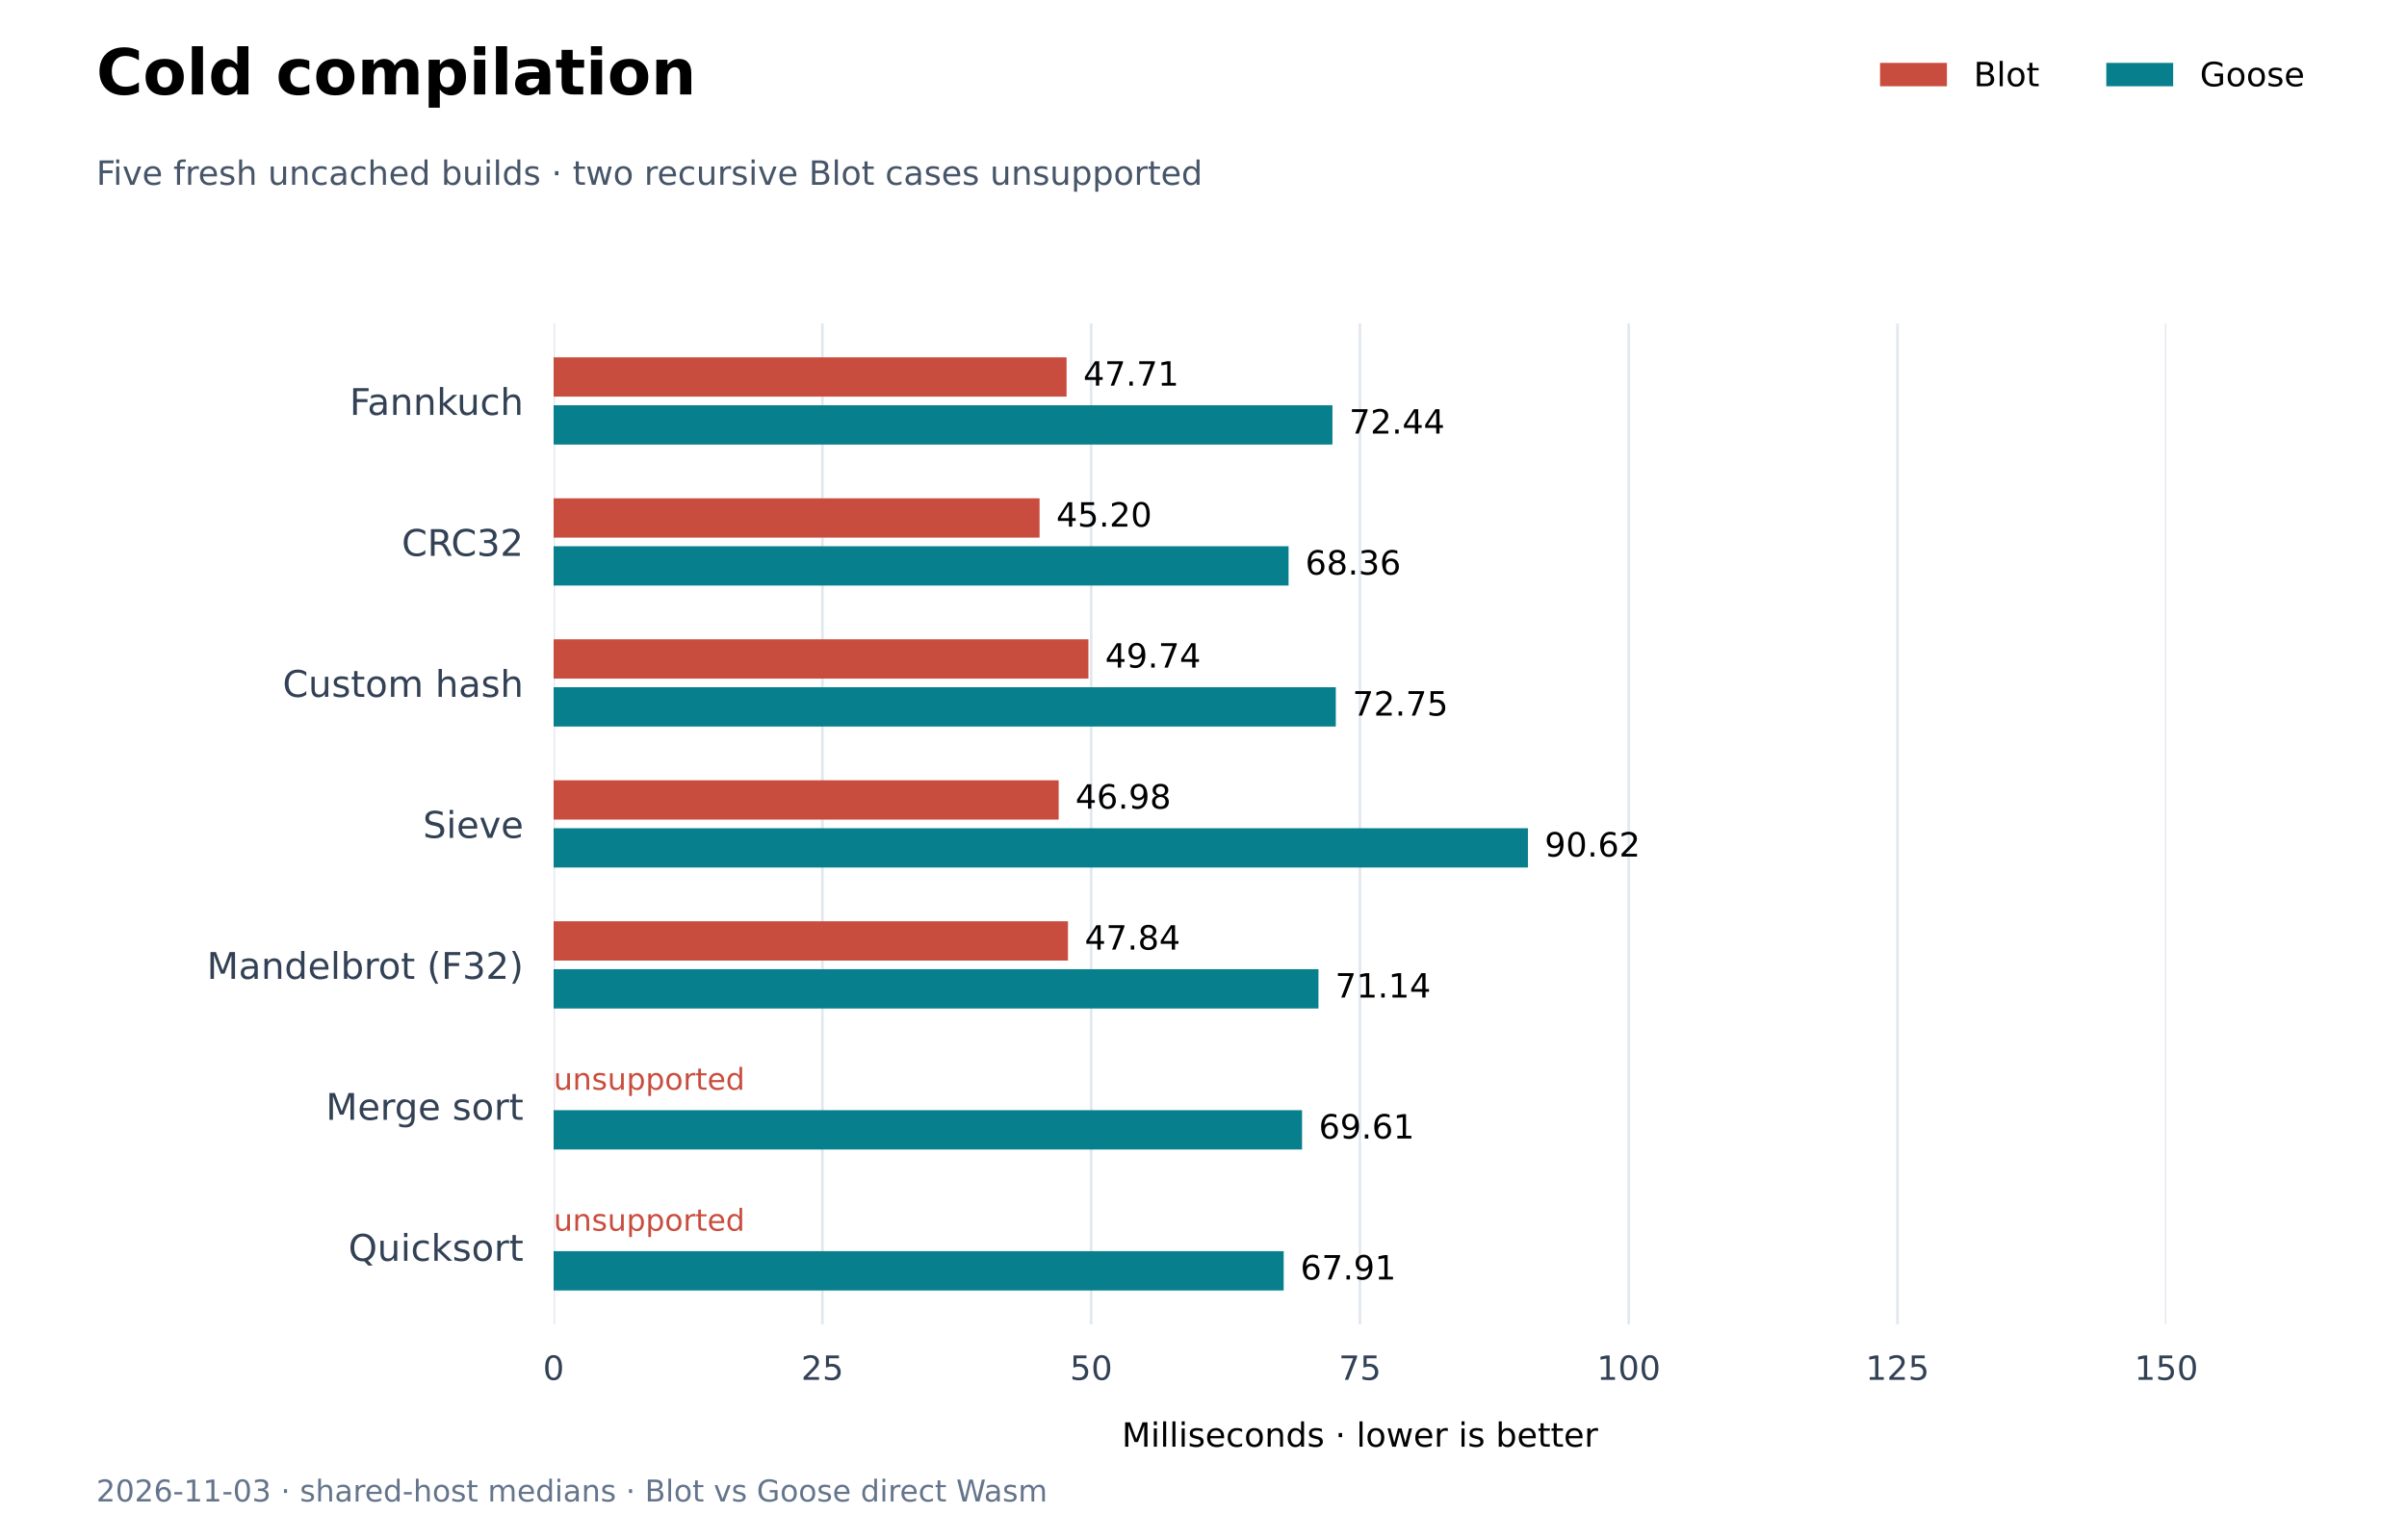
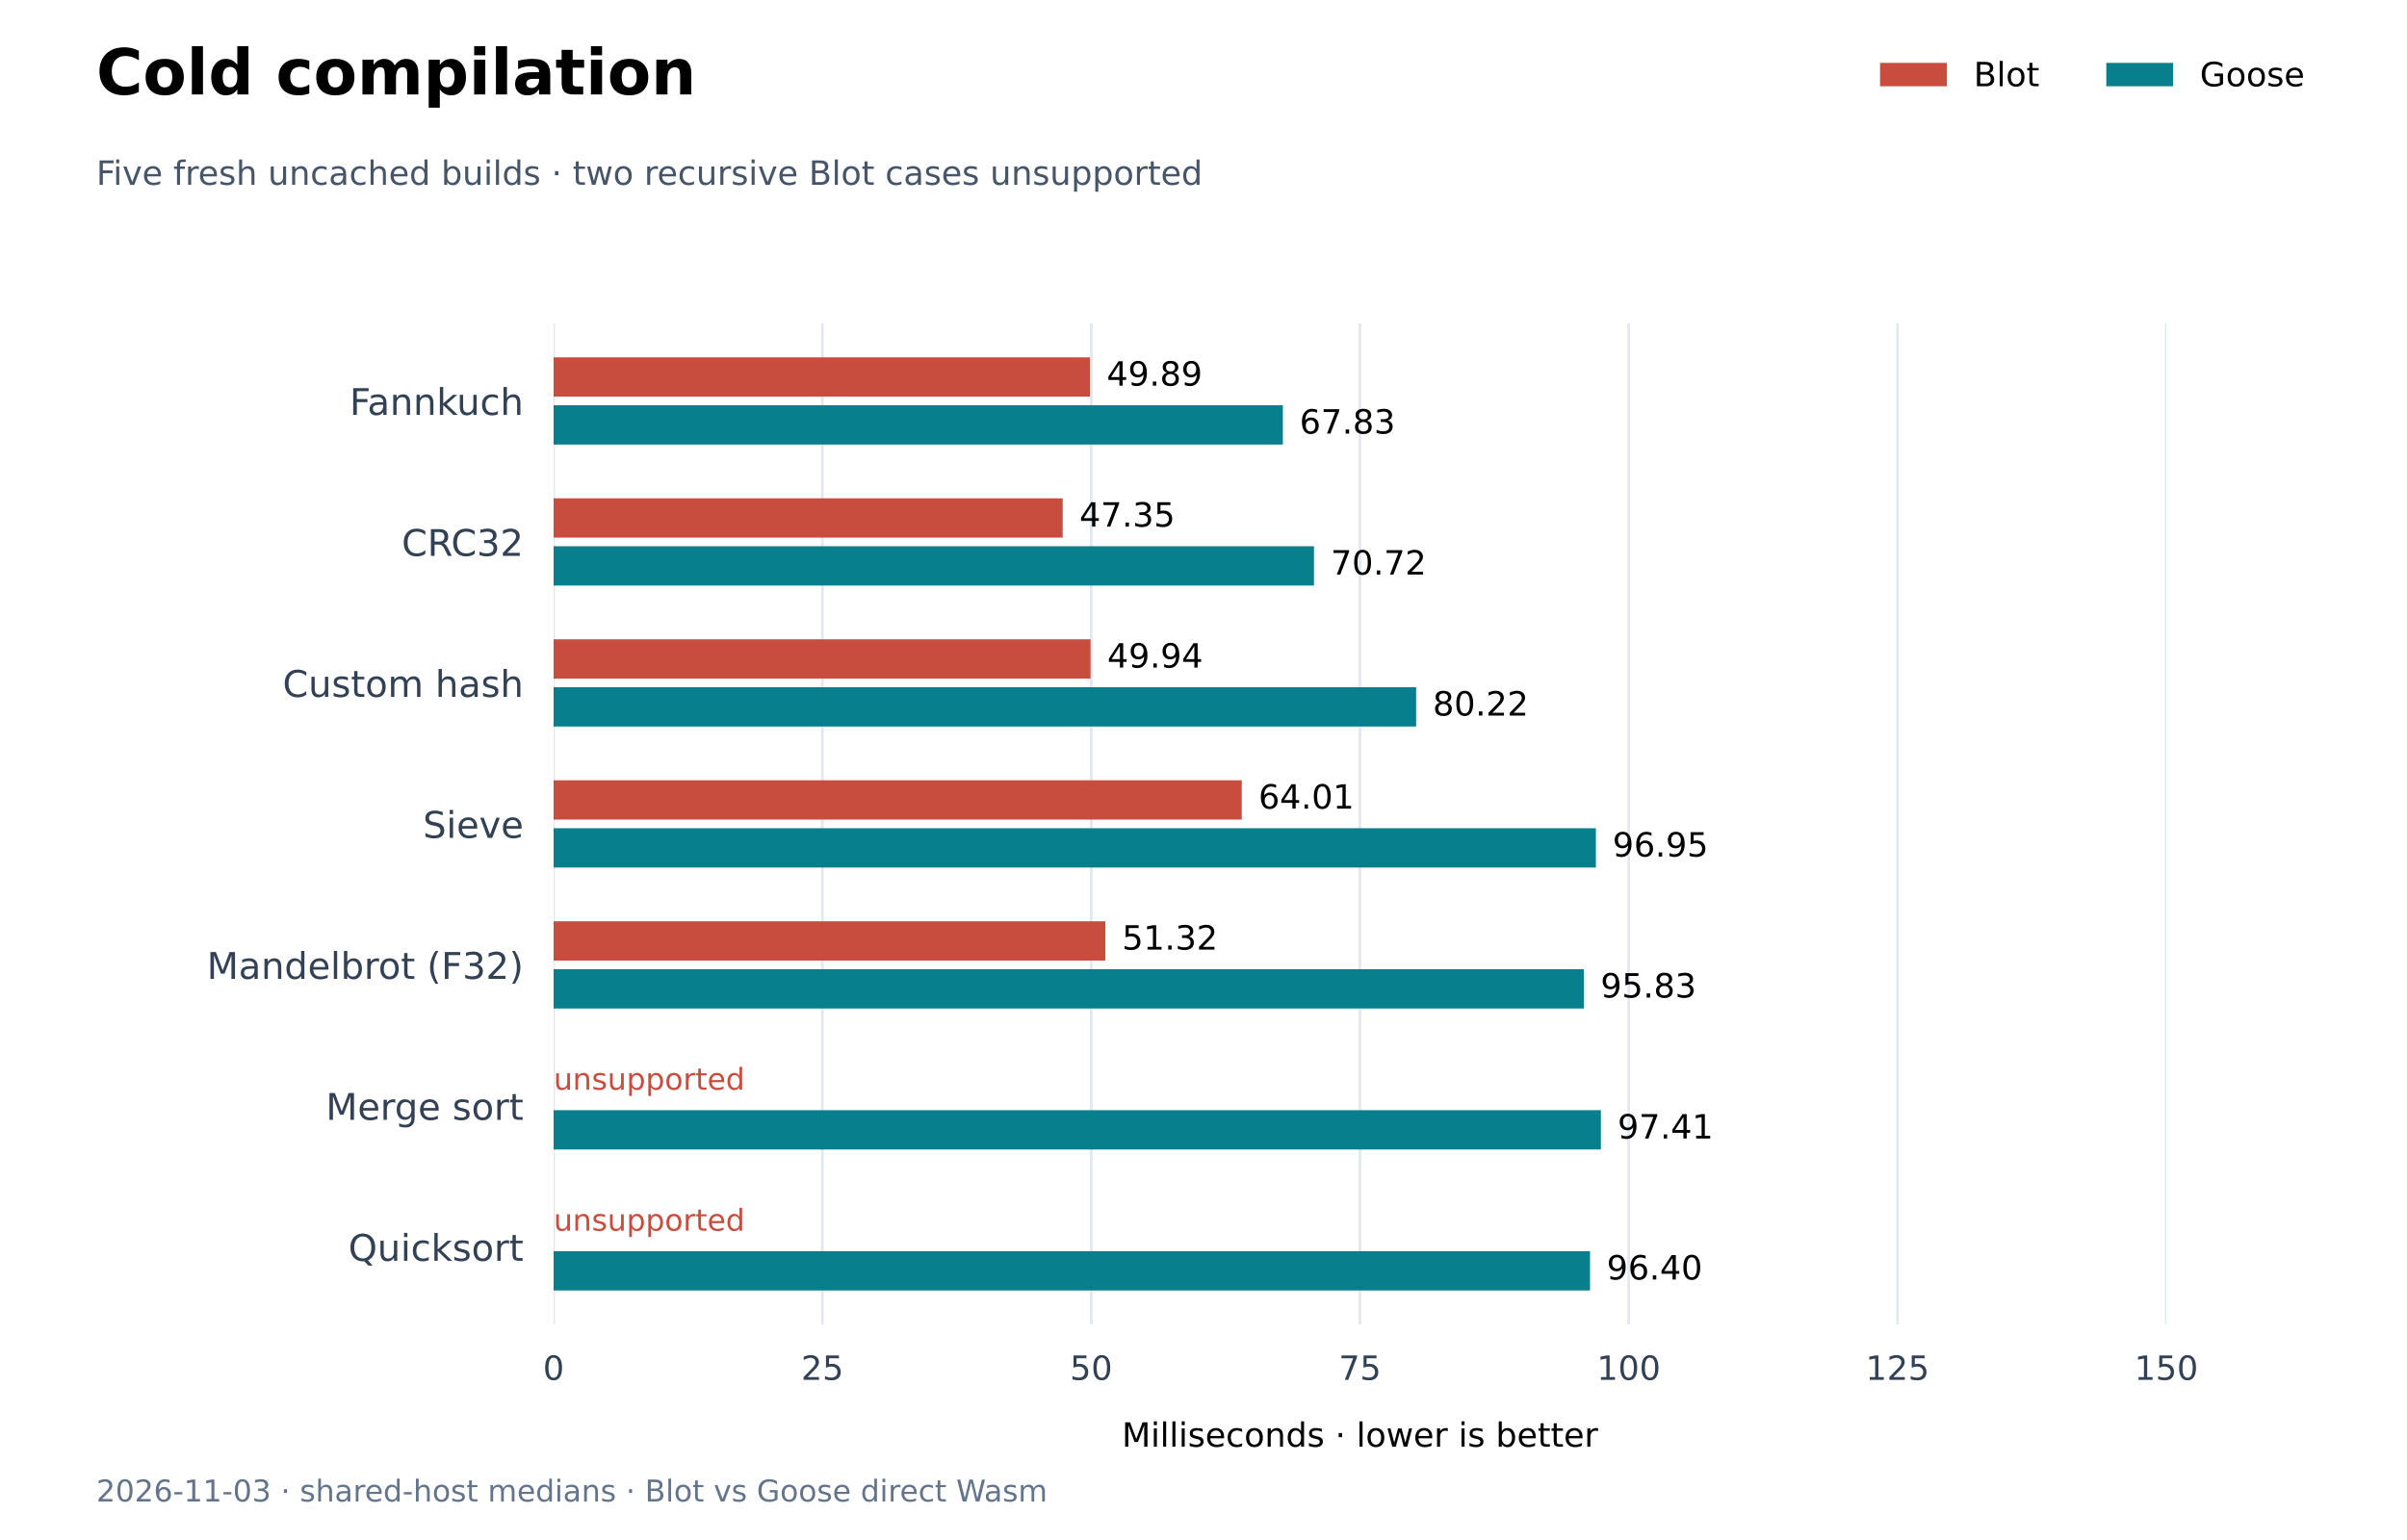
<svg xmlns="http://www.w3.org/2000/svg" width="720pt" height="460.8pt" viewBox="0 0 720 460.8" version="1.1">
  <defs>
    <style type="text/css">
    * {
      stroke-linejoin: round;
      stroke-linecap: butt;
    }
    </style>
  </defs>
  <g id="figure_1">
    <g id="patch_1">
      <path d="M 0 460.8 L 720 460.8 L 720 0 L 0 0 z " style="fill: #ffffff" />
    </g>
    <g id="axes_1">
      <g id="patch_2">
        <path d="M 165.6 396.288 L 648 396.288 L 648 96.768 L 165.6 96.768 z " style="fill: #ffffff" />
      </g>
      <g id="matplotlib.axis_1">
        <g id="xtick_1">
          <g id="line2d_1">
            <path d="M 165.6 396.288 L 165.6 96.768 " clip-path="url(#p71973d074f)" style="fill: none; stroke: #e2e8f0; stroke-width: 0.8; stroke-linecap: square" />
          </g>
          <g id="line2d_2" />
          <g id="text_1">
            <text style="font-size: 10px; font-family: 'DejaVu Sans', 'Bitstream Vera Sans', 'Computer Modern Sans Serif', 'Lucida Grande', 'Verdana', 'Geneva', 'Lucid', 'Arial', 'Helvetica', 'Avant Garde', sans-serif; text-anchor: middle; fill: #334155" x="165.6" y="412.886" transform="rotate(-0 165.6 412.8857)">0</text>
          </g>
        </g>
        <g id="xtick_2">
          <g id="line2d_3">
            <path d="M 246 396.288 L 246 96.768 " clip-path="url(#p71973d074f)" style="fill: none; stroke: #e2e8f0; stroke-width: 0.8; stroke-linecap: square" />
          </g>
          <g id="line2d_4" />
          <g id="text_2">
            <text style="font-size: 10px; font-family: 'DejaVu Sans', 'Bitstream Vera Sans', 'Computer Modern Sans Serif', 'Lucida Grande', 'Verdana', 'Geneva', 'Lucid', 'Arial', 'Helvetica', 'Avant Garde', sans-serif; text-anchor: middle; fill: #334155" x="246" y="412.886" transform="rotate(-0 246 412.8857)">25</text>
          </g>
        </g>
        <g id="xtick_3">
          <g id="line2d_5">
            <path d="M 326.4 396.288 L 326.4 96.768 " clip-path="url(#p71973d074f)" style="fill: none; stroke: #e2e8f0; stroke-width: 0.8; stroke-linecap: square" />
          </g>
          <g id="line2d_6" />
          <g id="text_3">
            <text style="font-size: 10px; font-family: 'DejaVu Sans', 'Bitstream Vera Sans', 'Computer Modern Sans Serif', 'Lucida Grande', 'Verdana', 'Geneva', 'Lucid', 'Arial', 'Helvetica', 'Avant Garde', sans-serif; text-anchor: middle; fill: #334155" x="326.4" y="412.886" transform="rotate(-0 326.4 412.8857)">50</text>
          </g>
        </g>
        <g id="xtick_4">
          <g id="line2d_7">
            <path d="M 406.8 396.288 L 406.8 96.768 " clip-path="url(#p71973d074f)" style="fill: none; stroke: #e2e8f0; stroke-width: 0.8; stroke-linecap: square" />
          </g>
          <g id="line2d_8" />
          <g id="text_4">
            <text style="font-size: 10px; font-family: 'DejaVu Sans', 'Bitstream Vera Sans', 'Computer Modern Sans Serif', 'Lucida Grande', 'Verdana', 'Geneva', 'Lucid', 'Arial', 'Helvetica', 'Avant Garde', sans-serif; text-anchor: middle; fill: #334155" x="406.8" y="412.886" transform="rotate(-0 406.8 412.8857)">75</text>
          </g>
        </g>
        <g id="xtick_5">
          <g id="line2d_9">
            <path d="M 487.2 396.288 L 487.2 96.768 " clip-path="url(#p71973d074f)" style="fill: none; stroke: #e2e8f0; stroke-width: 0.8; stroke-linecap: square" />
          </g>
          <g id="line2d_10" />
          <g id="text_5">
            <text style="font-size: 10px; font-family: 'DejaVu Sans', 'Bitstream Vera Sans', 'Computer Modern Sans Serif', 'Lucida Grande', 'Verdana', 'Geneva', 'Lucid', 'Arial', 'Helvetica', 'Avant Garde', sans-serif; text-anchor: middle; fill: #334155" x="487.2" y="412.886" transform="rotate(-0 487.2 412.8857)">100</text>
          </g>
        </g>
        <g id="xtick_6">
          <g id="line2d_11">
            <path d="M 567.6 396.288 L 567.6 96.768 " clip-path="url(#p71973d074f)" style="fill: none; stroke: #e2e8f0; stroke-width: 0.8; stroke-linecap: square" />
          </g>
          <g id="line2d_12" />
          <g id="text_6">
            <text style="font-size: 10px; font-family: 'DejaVu Sans', 'Bitstream Vera Sans', 'Computer Modern Sans Serif', 'Lucida Grande', 'Verdana', 'Geneva', 'Lucid', 'Arial', 'Helvetica', 'Avant Garde', sans-serif; text-anchor: middle; fill: #334155" x="567.6" y="412.886" transform="rotate(-0 567.6 412.8857)">125</text>
          </g>
        </g>
        <g id="xtick_7">
          <g id="line2d_13">
            <path d="M 648 396.288 L 648 96.768 " clip-path="url(#p71973d074f)" style="fill: none; stroke: #e2e8f0; stroke-width: 0.8; stroke-linecap: square" />
          </g>
          <g id="line2d_14" />
          <g id="text_7">
            <text style="font-size: 10px; font-family: 'DejaVu Sans', 'Bitstream Vera Sans', 'Computer Modern Sans Serif', 'Lucida Grande', 'Verdana', 'Geneva', 'Lucid', 'Arial', 'Helvetica', 'Avant Garde', sans-serif; text-anchor: middle; fill: #334155" x="648" y="412.886" transform="rotate(-0 648 412.8857)">150</text>
          </g>
        </g>
        <g id="text_8">
          <text style="font-size: 10px; font-family: 'DejaVu Sans', 'Bitstream Vera Sans', 'Computer Modern Sans Serif', 'Lucida Grande', 'Verdana', 'Geneva', 'Lucid', 'Arial', 'Helvetica', 'Avant Garde', sans-serif; text-anchor: middle" x="406.8" y="432.886" transform="rotate(-0 406.8 432.8864)">Milliseconds · lower is better</text>
        </g>
      </g>
      <g id="matplotlib.axis_2">
        <g id="ytick_1">
          <g id="line2d_15" />
          <g id="text_9">
            <text style="font-size: 11px; font-family: 'DejaVu Sans', 'Bitstream Vera Sans', 'Computer Modern Sans Serif', 'Lucida Grande', 'Verdana', 'Geneva', 'Lucid', 'Arial', 'Helvetica', 'Avant Garde', sans-serif; text-anchor: end; fill: #334155" x="156.6" y="124.149" transform="rotate(-0 156.6 124.1494)">Fannkuch</text>
          </g>
        </g>
        <g id="ytick_2">
          <g id="line2d_16" />
          <g id="text_10">
            <text style="font-size: 11px; font-family: 'DejaVu Sans', 'Bitstream Vera Sans', 'Computer Modern Sans Serif', 'Lucida Grande', 'Verdana', 'Geneva', 'Lucid', 'Arial', 'Helvetica', 'Avant Garde', sans-serif; text-anchor: end; fill: #334155" x="156.6" y="166.335" transform="rotate(-0 156.6 166.3349)">CRC32</text>
          </g>
        </g>
        <g id="ytick_3">
          <g id="line2d_17" />
          <g id="text_11">
            <text style="font-size: 11px; font-family: 'DejaVu Sans', 'Bitstream Vera Sans', 'Computer Modern Sans Serif', 'Lucida Grande', 'Verdana', 'Geneva', 'Lucid', 'Arial', 'Helvetica', 'Avant Garde', sans-serif; text-anchor: end; fill: #334155" x="156.6" y="208.521" transform="rotate(-0 156.6 208.5212)">Custom hash</text>
          </g>
        </g>
        <g id="ytick_4">
          <g id="line2d_18" />
          <g id="text_12">
            <text style="font-size: 11px; font-family: 'DejaVu Sans', 'Bitstream Vera Sans', 'Computer Modern Sans Serif', 'Lucida Grande', 'Verdana', 'Geneva', 'Lucid', 'Arial', 'Helvetica', 'Avant Garde', sans-serif; text-anchor: end; fill: #334155" x="156.6" y="250.707" transform="rotate(-0 156.6 250.7071)">Sieve</text>
          </g>
        </g>
        <g id="ytick_5">
          <g id="line2d_19" />
          <g id="text_13">
            <text style="font-size: 11px; font-family: 'DejaVu Sans', 'Bitstream Vera Sans', 'Computer Modern Sans Serif', 'Lucida Grande', 'Verdana', 'Geneva', 'Lucid', 'Arial', 'Helvetica', 'Avant Garde', sans-serif; text-anchor: end; fill: #334155" x="156.6" y="292.893" transform="rotate(-0 156.6 292.8931)">Mandelbrot (F32)</text>
          </g>
        </g>
        <g id="ytick_6">
          <g id="line2d_20" />
          <g id="text_14">
            <text style="font-size: 11px; font-family: 'DejaVu Sans', 'Bitstream Vera Sans', 'Computer Modern Sans Serif', 'Lucida Grande', 'Verdana', 'Geneva', 'Lucid', 'Arial', 'Helvetica', 'Avant Garde', sans-serif; text-anchor: end; fill: #334155" x="156.6" y="335.079" transform="rotate(-0 156.6 335.0785)">Merge sort</text>
          </g>
        </g>
        <g id="ytick_7">
          <g id="line2d_21" />
          <g id="text_15">
            <text style="font-size: 11px; font-family: 'DejaVu Sans', 'Bitstream Vera Sans', 'Computer Modern Sans Serif', 'Lucida Grande', 'Verdana', 'Geneva', 'Lucid', 'Arial', 'Helvetica', 'Avant Garde', sans-serif; text-anchor: end; fill: #334155" x="156.6" y="377.265" transform="rotate(-0 156.6 377.2649)">Quicksort</text>
          </g>
        </g>
      </g>
      <g id="patch_3">
-         <path d="M 165.6 106.918 L 319.04 106.918 L 319.04 118.679 L 165.6 118.679 z " clip-path="url(#p71973d074f)" style="fill: #c94d3f" />
+         <path d="M 165.6 106.918 L 326.054 106.918 L 326.054 118.679 L 165.6 118.679 z " clip-path="url(#p71973d074f)" style="fill: #c94d3f" />
      </g>
      <g id="patch_4">
-         <path d="M 165.6 149.104 L 310.962 149.104 L 310.962 160.865 L 165.6 160.865 z " clip-path="url(#p71973d074f)" style="fill: #c94d3f" />
+         <path d="M 165.6 149.104 L 317.881 149.104 L 317.881 160.865 L 165.6 160.865 z " clip-path="url(#p71973d074f)" style="fill: #c94d3f" />
      </g>
      <g id="patch_5">
-         <path d="M 165.6 191.29 L 325.577 191.29 L 325.577 203.051 L 165.6 203.051 z " clip-path="url(#p71973d074f)" style="fill: #c94d3f" />
+         <path d="M 165.6 191.29 L 326.213 191.29 L 326.213 203.051 L 165.6 203.051 z " clip-path="url(#p71973d074f)" style="fill: #c94d3f" />
      </g>
      <g id="patch_6">
-         <path d="M 165.6 233.476 L 316.683 233.476 L 316.683 245.237 L 165.6 245.237 z " clip-path="url(#p71973d074f)" style="fill: #c94d3f" />
+         <path d="M 165.6 233.476 L 371.447 233.476 L 371.447 245.237 L 165.6 245.237 z " clip-path="url(#p71973d074f)" style="fill: #c94d3f" />
      </g>
      <g id="patch_7">
-         <path d="M 165.6 275.662 L 319.461 275.662 L 319.461 287.423 L 165.6 287.423 z " clip-path="url(#p71973d074f)" style="fill: #c94d3f" />
+         <path d="M 165.6 275.662 L 330.647 275.662 L 330.647 287.423 L 165.6 287.423 z " clip-path="url(#p71973d074f)" style="fill: #c94d3f" />
      </g>
      <g id="patch_8">
-         <path d="M 165.6 121.261 L 398.568 121.261 L 398.568 133.023 L 165.6 133.023 z " clip-path="url(#p71973d074f)" style="fill: #087f8c" />
+         <path d="M 165.6 121.261 L 383.743 121.261 L 383.743 133.023 L 165.6 133.023 z " clip-path="url(#p71973d074f)" style="fill: #087f8c" />
      </g>
      <g id="patch_9">
-         <path d="M 165.6 163.447 L 385.448 163.447 L 385.448 175.208 L 165.6 175.208 z " clip-path="url(#p71973d074f)" style="fill: #087f8c" />
+         <path d="M 165.6 163.447 L 393.046 163.447 L 393.046 175.208 L 165.6 175.208 z " clip-path="url(#p71973d074f)" style="fill: #087f8c" />
      </g>
      <g id="patch_10">
-         <path d="M 165.6 205.633 L 399.578 205.633 L 399.578 217.394 L 165.6 217.394 z " clip-path="url(#p71973d074f)" style="fill: #087f8c" />
+         <path d="M 165.6 205.633 L 423.603 205.633 L 423.603 217.394 L 165.6 217.394 z " clip-path="url(#p71973d074f)" style="fill: #087f8c" />
      </g>
      <g id="patch_11">
-         <path d="M 165.6 247.819 L 457.046 247.819 L 457.046 259.58 L 165.6 259.58 z " clip-path="url(#p71973d074f)" style="fill: #087f8c" />
+         <path d="M 165.6 247.819 L 477.376 247.819 L 477.376 259.58 L 165.6 259.58 z " clip-path="url(#p71973d074f)" style="fill: #087f8c" />
      </g>
      <g id="patch_12">
-         <path d="M 165.6 290.005 L 394.386 290.005 L 394.386 301.766 L 165.6 301.766 z " clip-path="url(#p71973d074f)" style="fill: #087f8c" />
+         <path d="M 165.6 290.005 L 473.777 290.005 L 473.777 301.766 L 165.6 301.766 z " clip-path="url(#p71973d074f)" style="fill: #087f8c" />
      </g>
      <g id="patch_13">
-         <path d="M 165.6 332.191 L 389.48 332.191 L 389.48 343.952 L 165.6 343.952 z " clip-path="url(#p71973d074f)" style="fill: #087f8c" />
+         <path d="M 165.6 332.191 L 478.872 332.191 L 478.872 343.952 L 165.6 343.952 z " clip-path="url(#p71973d074f)" style="fill: #087f8c" />
      </g>
      <g id="patch_14">
-         <path d="M 165.6 374.377 L 383.985 374.377 L 383.985 386.138 L 165.6 386.138 z " clip-path="url(#p71973d074f)" style="fill: #087f8c" />
+         <path d="M 165.6 374.377 L 475.617 374.377 L 475.617 386.138 L 165.6 386.138 z " clip-path="url(#p71973d074f)" style="fill: #087f8c" />
      </g>
      <g id="text_16">
        <text style="font-size: 9px; font-family: 'DejaVu Sans', 'Bitstream Vera Sans', 'Computer Modern Sans Serif', 'Lucida Grande', 'Verdana', 'Geneva', 'Lucid', 'Arial', 'Helvetica', 'Avant Garde', sans-serif; text-anchor: start; fill: #c94d3f" x="165.6" y="326.066" transform="rotate(-0 165.6 326.0665)">unsupported</text>
      </g>
      <g id="text_17">
        <text style="font-size: 9px; font-family: 'DejaVu Sans', 'Bitstream Vera Sans', 'Computer Modern Sans Serif', 'Lucida Grande', 'Verdana', 'Geneva', 'Lucid', 'Arial', 'Helvetica', 'Avant Garde', sans-serif; text-anchor: start; fill: #c94d3f" x="165.6" y="368.252" transform="rotate(-0 165.6 368.2524)">unsupported</text>
      </g>
      <g id="text_18">
-         <text style="font-size: 10px; font-family: 'DejaVu Sans', 'Bitstream Vera Sans', 'Computer Modern Sans Serif', 'Lucida Grande', 'Verdana', 'Geneva', 'Lucid', 'Arial', 'Helvetica', 'Avant Garde', sans-serif; text-anchor: start" x="324.04" y="115.396" transform="rotate(-0 324.0401 115.3963)">47.71</text>
+         <text style="font-size: 10px; font-family: 'DejaVu Sans', 'Bitstream Vera Sans', 'Computer Modern Sans Serif', 'Lucida Grande', 'Verdana', 'Geneva', 'Lucid', 'Arial', 'Helvetica', 'Avant Garde', sans-serif; text-anchor: start" x="331.054" y="115.396" transform="rotate(-0 331.0539 115.3963)">49.89</text>
      </g>
      <g id="text_19">
-         <text style="font-size: 10px; font-family: 'DejaVu Sans', 'Bitstream Vera Sans', 'Computer Modern Sans Serif', 'Lucida Grande', 'Verdana', 'Geneva', 'Lucid', 'Arial', 'Helvetica', 'Avant Garde', sans-serif; text-anchor: start" x="315.962" y="157.582" transform="rotate(-0 315.9615 157.5822)">45.20</text>
+         <text style="font-size: 10px; font-family: 'DejaVu Sans', 'Bitstream Vera Sans', 'Computer Modern Sans Serif', 'Lucida Grande', 'Verdana', 'Geneva', 'Lucid', 'Arial', 'Helvetica', 'Avant Garde', sans-serif; text-anchor: start" x="322.881" y="157.582" transform="rotate(-0 322.8811 157.5822)">47.35</text>
      </g>
      <g id="text_20">
-         <text style="font-size: 10px; font-family: 'DejaVu Sans', 'Bitstream Vera Sans', 'Computer Modern Sans Serif', 'Lucida Grande', 'Verdana', 'Geneva', 'Lucid', 'Arial', 'Helvetica', 'Avant Garde', sans-serif; text-anchor: start" x="330.577" y="199.768" transform="rotate(-0 330.5773 199.7681)">49.74</text>
+         <text style="font-size: 10px; font-family: 'DejaVu Sans', 'Bitstream Vera Sans', 'Computer Modern Sans Serif', 'Lucida Grande', 'Verdana', 'Geneva', 'Lucid', 'Arial', 'Helvetica', 'Avant Garde', sans-serif; text-anchor: start" x="331.213" y="199.768" transform="rotate(-0 331.2134 199.7681)">49.94</text>
      </g>
      <g id="text_21">
-         <text style="font-size: 10px; font-family: 'DejaVu Sans', 'Bitstream Vera Sans', 'Computer Modern Sans Serif', 'Lucida Grande', 'Verdana', 'Geneva', 'Lucid', 'Arial', 'Helvetica', 'Avant Garde', sans-serif; text-anchor: start" x="321.683" y="241.954" transform="rotate(-0 321.6827 241.9541)">46.98</text>
+         <text style="font-size: 10px; font-family: 'DejaVu Sans', 'Bitstream Vera Sans', 'Computer Modern Sans Serif', 'Lucida Grande', 'Verdana', 'Geneva', 'Lucid', 'Arial', 'Helvetica', 'Avant Garde', sans-serif; text-anchor: start" x="376.447" y="241.954" transform="rotate(-0 376.4467 241.9541)">64.01</text>
      </g>
      <g id="text_22">
-         <text style="font-size: 10px; font-family: 'DejaVu Sans', 'Bitstream Vera Sans', 'Computer Modern Sans Serif', 'Lucida Grande', 'Verdana', 'Geneva', 'Lucid', 'Arial', 'Helvetica', 'Avant Garde', sans-serif; text-anchor: start" x="324.461" y="284.14" transform="rotate(-0 324.4614 284.14)">47.84</text>
+         <text style="font-size: 10px; font-family: 'DejaVu Sans', 'Bitstream Vera Sans', 'Computer Modern Sans Serif', 'Lucida Grande', 'Verdana', 'Geneva', 'Lucid', 'Arial', 'Helvetica', 'Avant Garde', sans-serif; text-anchor: start" x="335.647" y="284.14" transform="rotate(-0 335.6471 284.14)">51.32</text>
      </g>
      <g id="text_23">
-         <text style="font-size: 10px; font-family: 'DejaVu Sans', 'Bitstream Vera Sans', 'Computer Modern Sans Serif', 'Lucida Grande', 'Verdana', 'Geneva', 'Lucid', 'Arial', 'Helvetica', 'Avant Garde', sans-serif; text-anchor: start" x="403.568" y="129.74" transform="rotate(-0 403.5679 129.7395)">72.44</text>
+         <text style="font-size: 10px; font-family: 'DejaVu Sans', 'Bitstream Vera Sans', 'Computer Modern Sans Serif', 'Lucida Grande', 'Verdana', 'Geneva', 'Lucid', 'Arial', 'Helvetica', 'Avant Garde', sans-serif; text-anchor: start" x="388.743" y="129.74" transform="rotate(-0 388.7434 129.7395)">67.83</text>
      </g>
      <g id="text_24">
-         <text style="font-size: 10px; font-family: 'DejaVu Sans', 'Bitstream Vera Sans', 'Computer Modern Sans Serif', 'Lucida Grande', 'Verdana', 'Geneva', 'Lucid', 'Arial', 'Helvetica', 'Avant Garde', sans-serif; text-anchor: start" x="390.448" y="171.925" transform="rotate(-0 390.4481 171.9254)">68.36</text>
+         <text style="font-size: 10px; font-family: 'DejaVu Sans', 'Bitstream Vera Sans', 'Computer Modern Sans Serif', 'Lucida Grande', 'Verdana', 'Geneva', 'Lucid', 'Arial', 'Helvetica', 'Avant Garde', sans-serif; text-anchor: start" x="398.046" y="171.925" transform="rotate(-0 398.0463 171.9254)">70.72</text>
      </g>
      <g id="text_25">
-         <text style="font-size: 10px; font-family: 'DejaVu Sans', 'Bitstream Vera Sans', 'Computer Modern Sans Serif', 'Lucida Grande', 'Verdana', 'Geneva', 'Lucid', 'Arial', 'Helvetica', 'Avant Garde', sans-serif; text-anchor: start" x="404.578" y="214.111" transform="rotate(-0 404.5778 214.1113)">72.75</text>
+         <text style="font-size: 10px; font-family: 'DejaVu Sans', 'Bitstream Vera Sans', 'Computer Modern Sans Serif', 'Lucida Grande', 'Verdana', 'Geneva', 'Lucid', 'Arial', 'Helvetica', 'Avant Garde', sans-serif; text-anchor: start" x="428.603" y="214.111" transform="rotate(-0 428.603 214.1113)">80.22</text>
      </g>
      <g id="text_26">
-         <text style="font-size: 10px; font-family: 'DejaVu Sans', 'Bitstream Vera Sans', 'Computer Modern Sans Serif', 'Lucida Grande', 'Verdana', 'Geneva', 'Lucid', 'Arial', 'Helvetica', 'Avant Garde', sans-serif; text-anchor: start" x="462.046" y="256.297" transform="rotate(-0 462.0462 256.2973)">90.62</text>
+         <text style="font-size: 10px; font-family: 'DejaVu Sans', 'Bitstream Vera Sans', 'Computer Modern Sans Serif', 'Lucida Grande', 'Verdana', 'Geneva', 'Lucid', 'Arial', 'Helvetica', 'Avant Garde', sans-serif; text-anchor: start" x="482.376" y="256.297" transform="rotate(-0 482.3763 256.2973)">96.95</text>
      </g>
      <g id="text_27">
-         <text style="font-size: 10px; font-family: 'DejaVu Sans', 'Bitstream Vera Sans', 'Computer Modern Sans Serif', 'Lucida Grande', 'Verdana', 'Geneva', 'Lucid', 'Arial', 'Helvetica', 'Avant Garde', sans-serif; text-anchor: start" x="399.386" y="298.483" transform="rotate(-0 399.3861 298.4832)">71.14</text>
+         <text style="font-size: 10px; font-family: 'DejaVu Sans', 'Bitstream Vera Sans', 'Computer Modern Sans Serif', 'Lucida Grande', 'Verdana', 'Geneva', 'Lucid', 'Arial', 'Helvetica', 'Avant Garde', sans-serif; text-anchor: start" x="478.777" y="298.483" transform="rotate(-0 478.777 298.4832)">95.83</text>
      </g>
      <g id="text_28">
-         <text style="font-size: 10px; font-family: 'DejaVu Sans', 'Bitstream Vera Sans', 'Computer Modern Sans Serif', 'Lucida Grande', 'Verdana', 'Geneva', 'Lucid', 'Arial', 'Helvetica', 'Avant Garde', sans-serif; text-anchor: start" x="394.48" y="340.669" transform="rotate(-0 394.4803 340.6691)">69.61</text>
+         <text style="font-size: 10px; font-family: 'DejaVu Sans', 'Bitstream Vera Sans', 'Computer Modern Sans Serif', 'Lucida Grande', 'Verdana', 'Geneva', 'Lucid', 'Arial', 'Helvetica', 'Avant Garde', sans-serif; text-anchor: start" x="483.872" y="340.669" transform="rotate(-0 483.8722 340.6691)">97.41</text>
      </g>
      <g id="text_29">
-         <text style="font-size: 10px; font-family: 'DejaVu Sans', 'Bitstream Vera Sans', 'Computer Modern Sans Serif', 'Lucida Grande', 'Verdana', 'Geneva', 'Lucid', 'Arial', 'Helvetica', 'Avant Garde', sans-serif; text-anchor: start" x="388.985" y="382.855" transform="rotate(-0 388.9851 382.855)">67.91</text>
+         <text style="font-size: 10px; font-family: 'DejaVu Sans', 'Bitstream Vera Sans', 'Computer Modern Sans Serif', 'Lucida Grande', 'Verdana', 'Geneva', 'Lucid', 'Arial', 'Helvetica', 'Avant Garde', sans-serif; text-anchor: start" x="480.617" y="382.855" transform="rotate(-0 480.6168 382.855)">96.40</text>
      </g>
    </g>
    <g id="text_30">
      <text style="font-weight: 700; font-size: 19px; font-family: 'DejaVu Sans', 'Bitstream Vera Sans', 'Computer Modern Sans Serif', 'Lucida Grande', 'Verdana', 'Geneva', 'Lucid', 'Arial', 'Helvetica', 'Avant Garde', sans-serif; text-anchor: start" x="28.8" y="28.261" transform="rotate(-0 28.8 28.26103)">Cold compilation</text>
    </g>
    <g id="text_31">
      <text style="font-size: 10px; font-family: 'DejaVu Sans', 'Bitstream Vera Sans', 'Computer Modern Sans Serif', 'Lucida Grande', 'Verdana', 'Geneva', 'Lucid', 'Arial', 'Helvetica', 'Avant Garde', sans-serif; text-anchor: start; fill: #475569" x="28.8" y="55.296" transform="rotate(-0 28.8 55.296)">Five fresh uncached builds · two recursive Blot cases unsupported</text>
    </g>
    <g id="text_32">
      <text style="font-size: 9px; font-family: 'DejaVu Sans', 'Bitstream Vera Sans', 'Computer Modern Sans Serif', 'Lucida Grande', 'Verdana', 'Geneva', 'Lucid', 'Arial', 'Helvetica', 'Avant Garde', sans-serif; text-anchor: start; fill: #64748b" x="28.8" y="449.28" transform="rotate(-0 28.8 449.28)">2026-11-03 · shared-host medians · Blot vs Goose direct Wasm</text>
    </g>
    <g id="legend_1">
      <g id="patch_15">
        <path d="M 562.373 25.814 L 582.373 25.814 L 582.373 18.814 L 562.373 18.814 z " style="fill: #c94d3f" />
      </g>
      <g id="text_33">
        <text style="font-size: 10px; font-family: 'DejaVu Sans', 'Bitstream Vera Sans', 'Computer Modern Sans Serif', 'Lucida Grande', 'Verdana', 'Geneva', 'Lucid', 'Arial', 'Helvetica', 'Avant Garde', sans-serif; text-anchor: start" x="590.373" y="25.814" transform="rotate(-0 590.3734 25.81444)">Blot</text>
      </g>
      <g id="patch_16">
        <path d="M 630.052 25.814 L 650.052 25.814 L 650.052 18.814 L 630.052 18.814 z " style="fill: #087f8c" />
      </g>
      <g id="text_34">
        <text style="font-size: 10px; font-family: 'DejaVu Sans', 'Bitstream Vera Sans', 'Computer Modern Sans Serif', 'Lucida Grande', 'Verdana', 'Geneva', 'Lucid', 'Arial', 'Helvetica', 'Avant Garde', sans-serif; text-anchor: start" x="658.052" y="25.814" transform="rotate(-0 658.0516 25.81444)">Goose</text>
      </g>
    </g>
  </g>
  <defs>
    <clipPath id="p71973d074f">
      <rect x="165.6" y="96.768" width="482.4" height="299.52" />
    </clipPath>
  </defs>
</svg>
